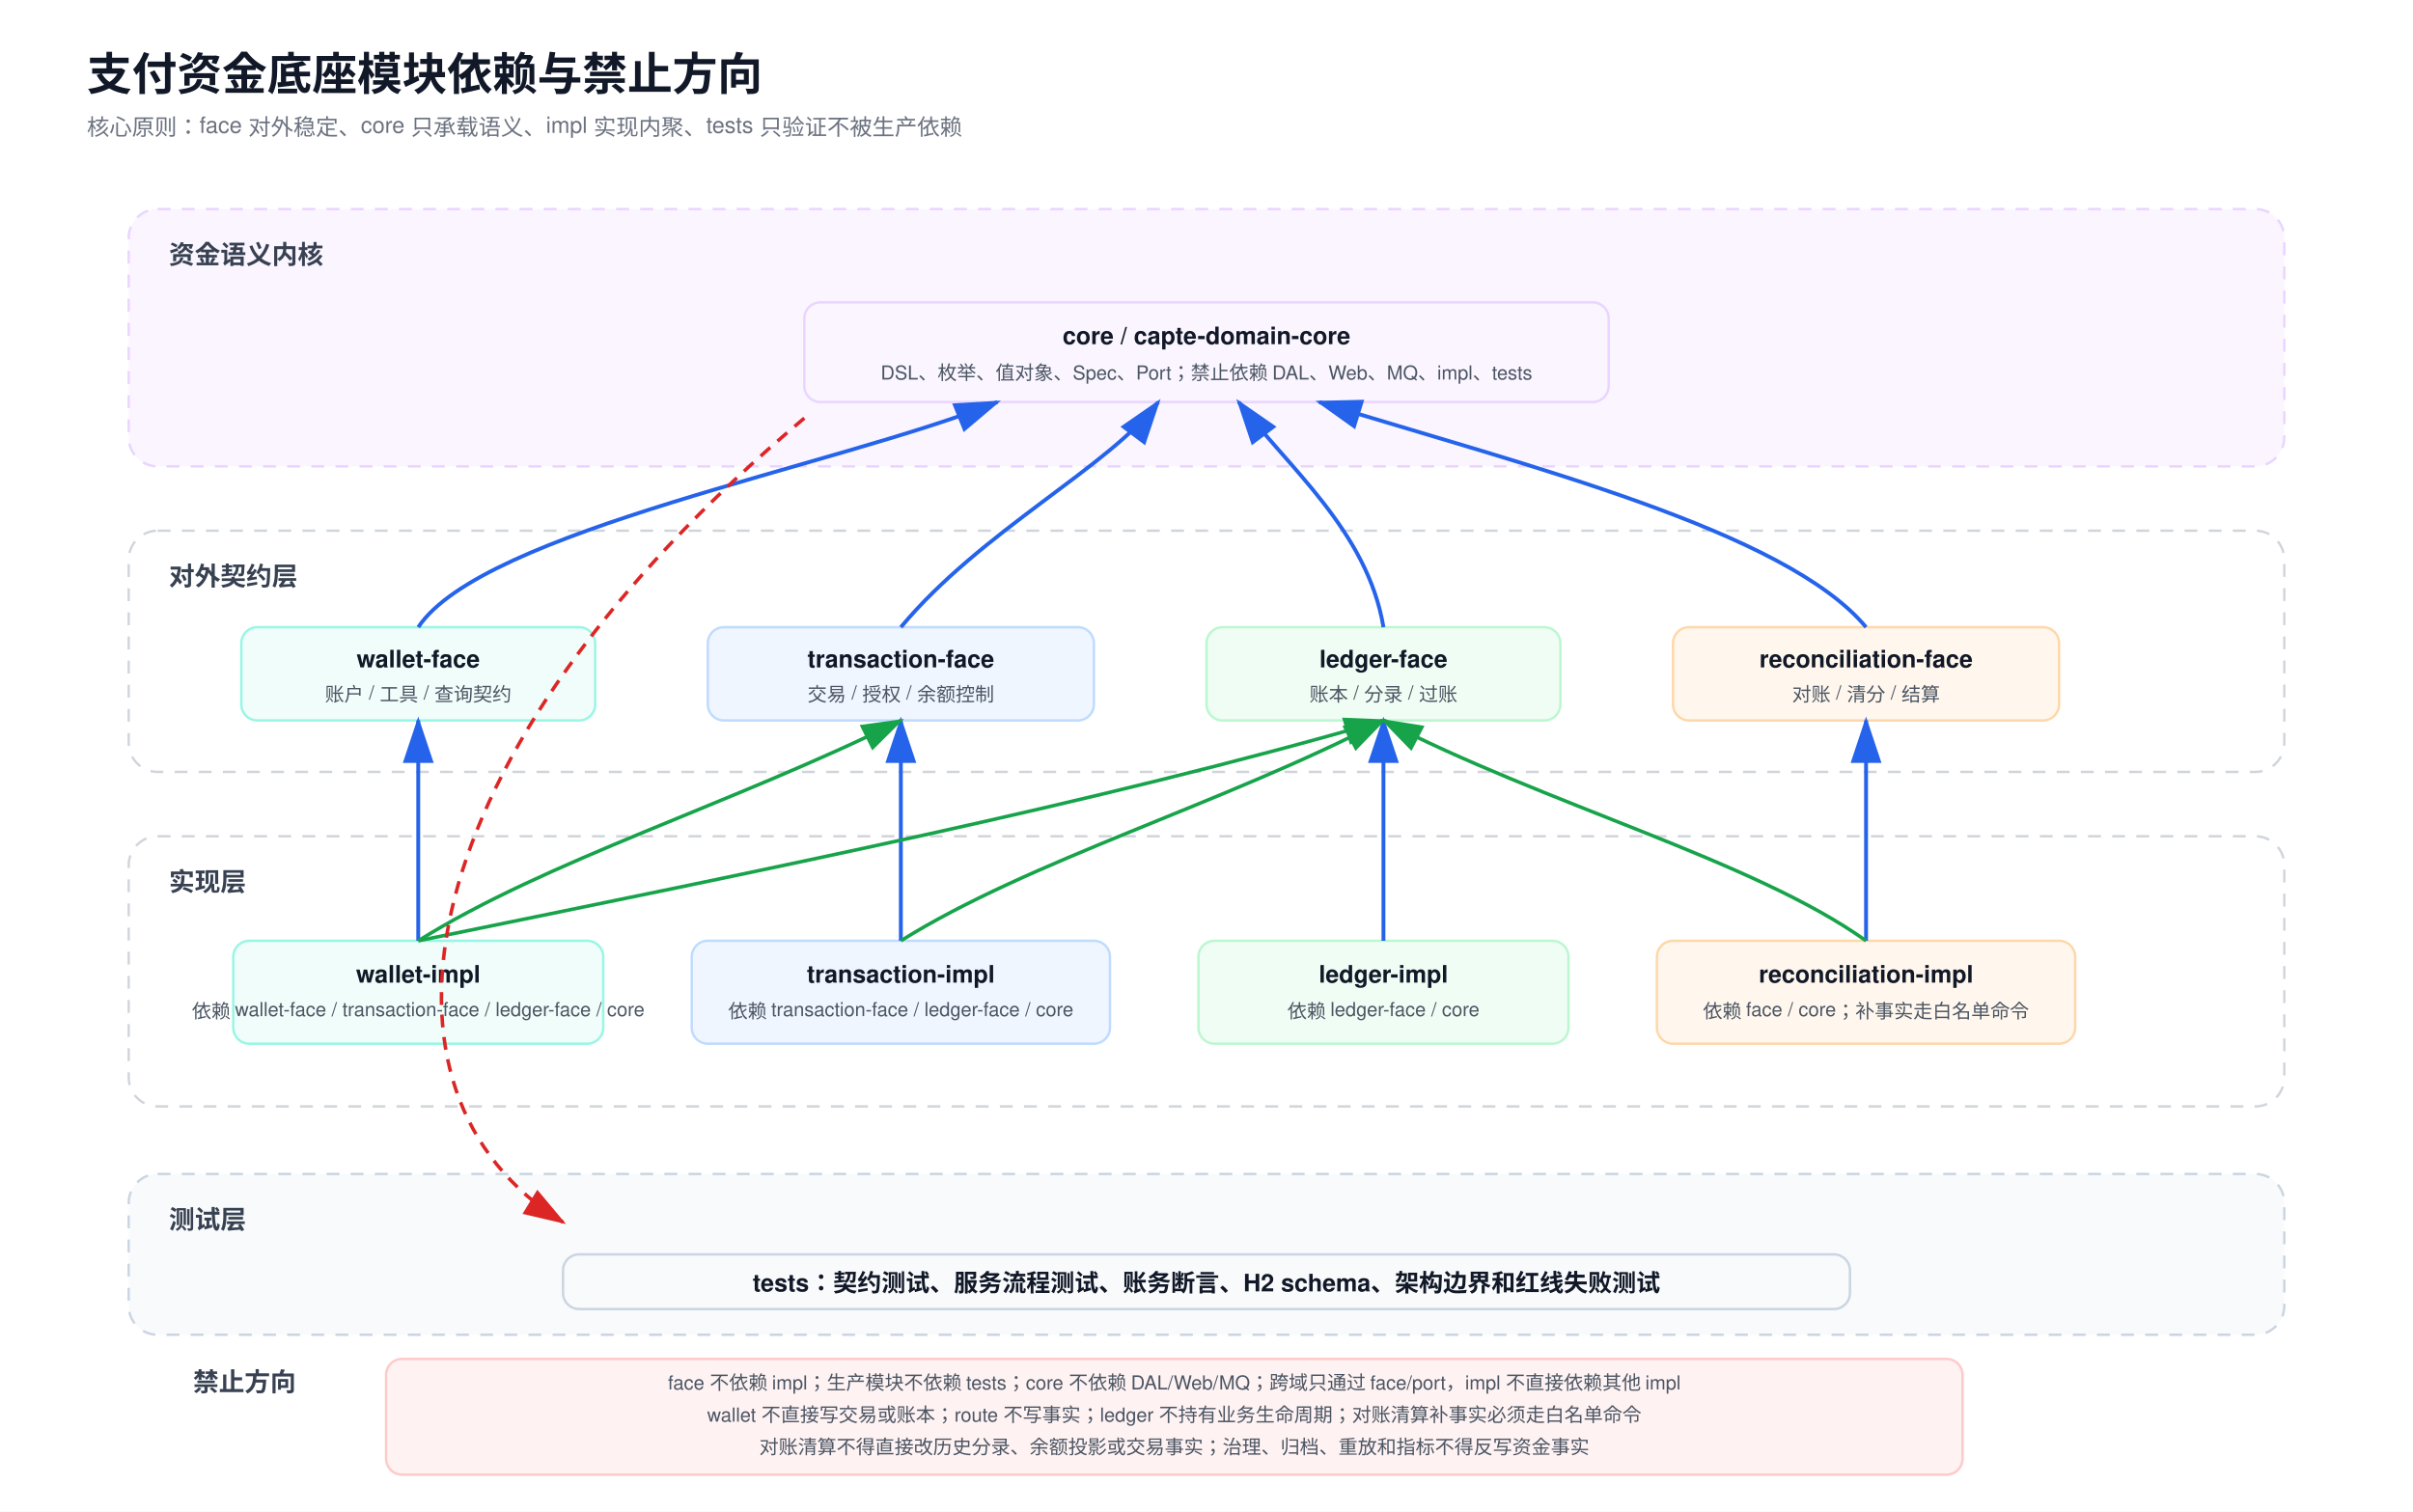
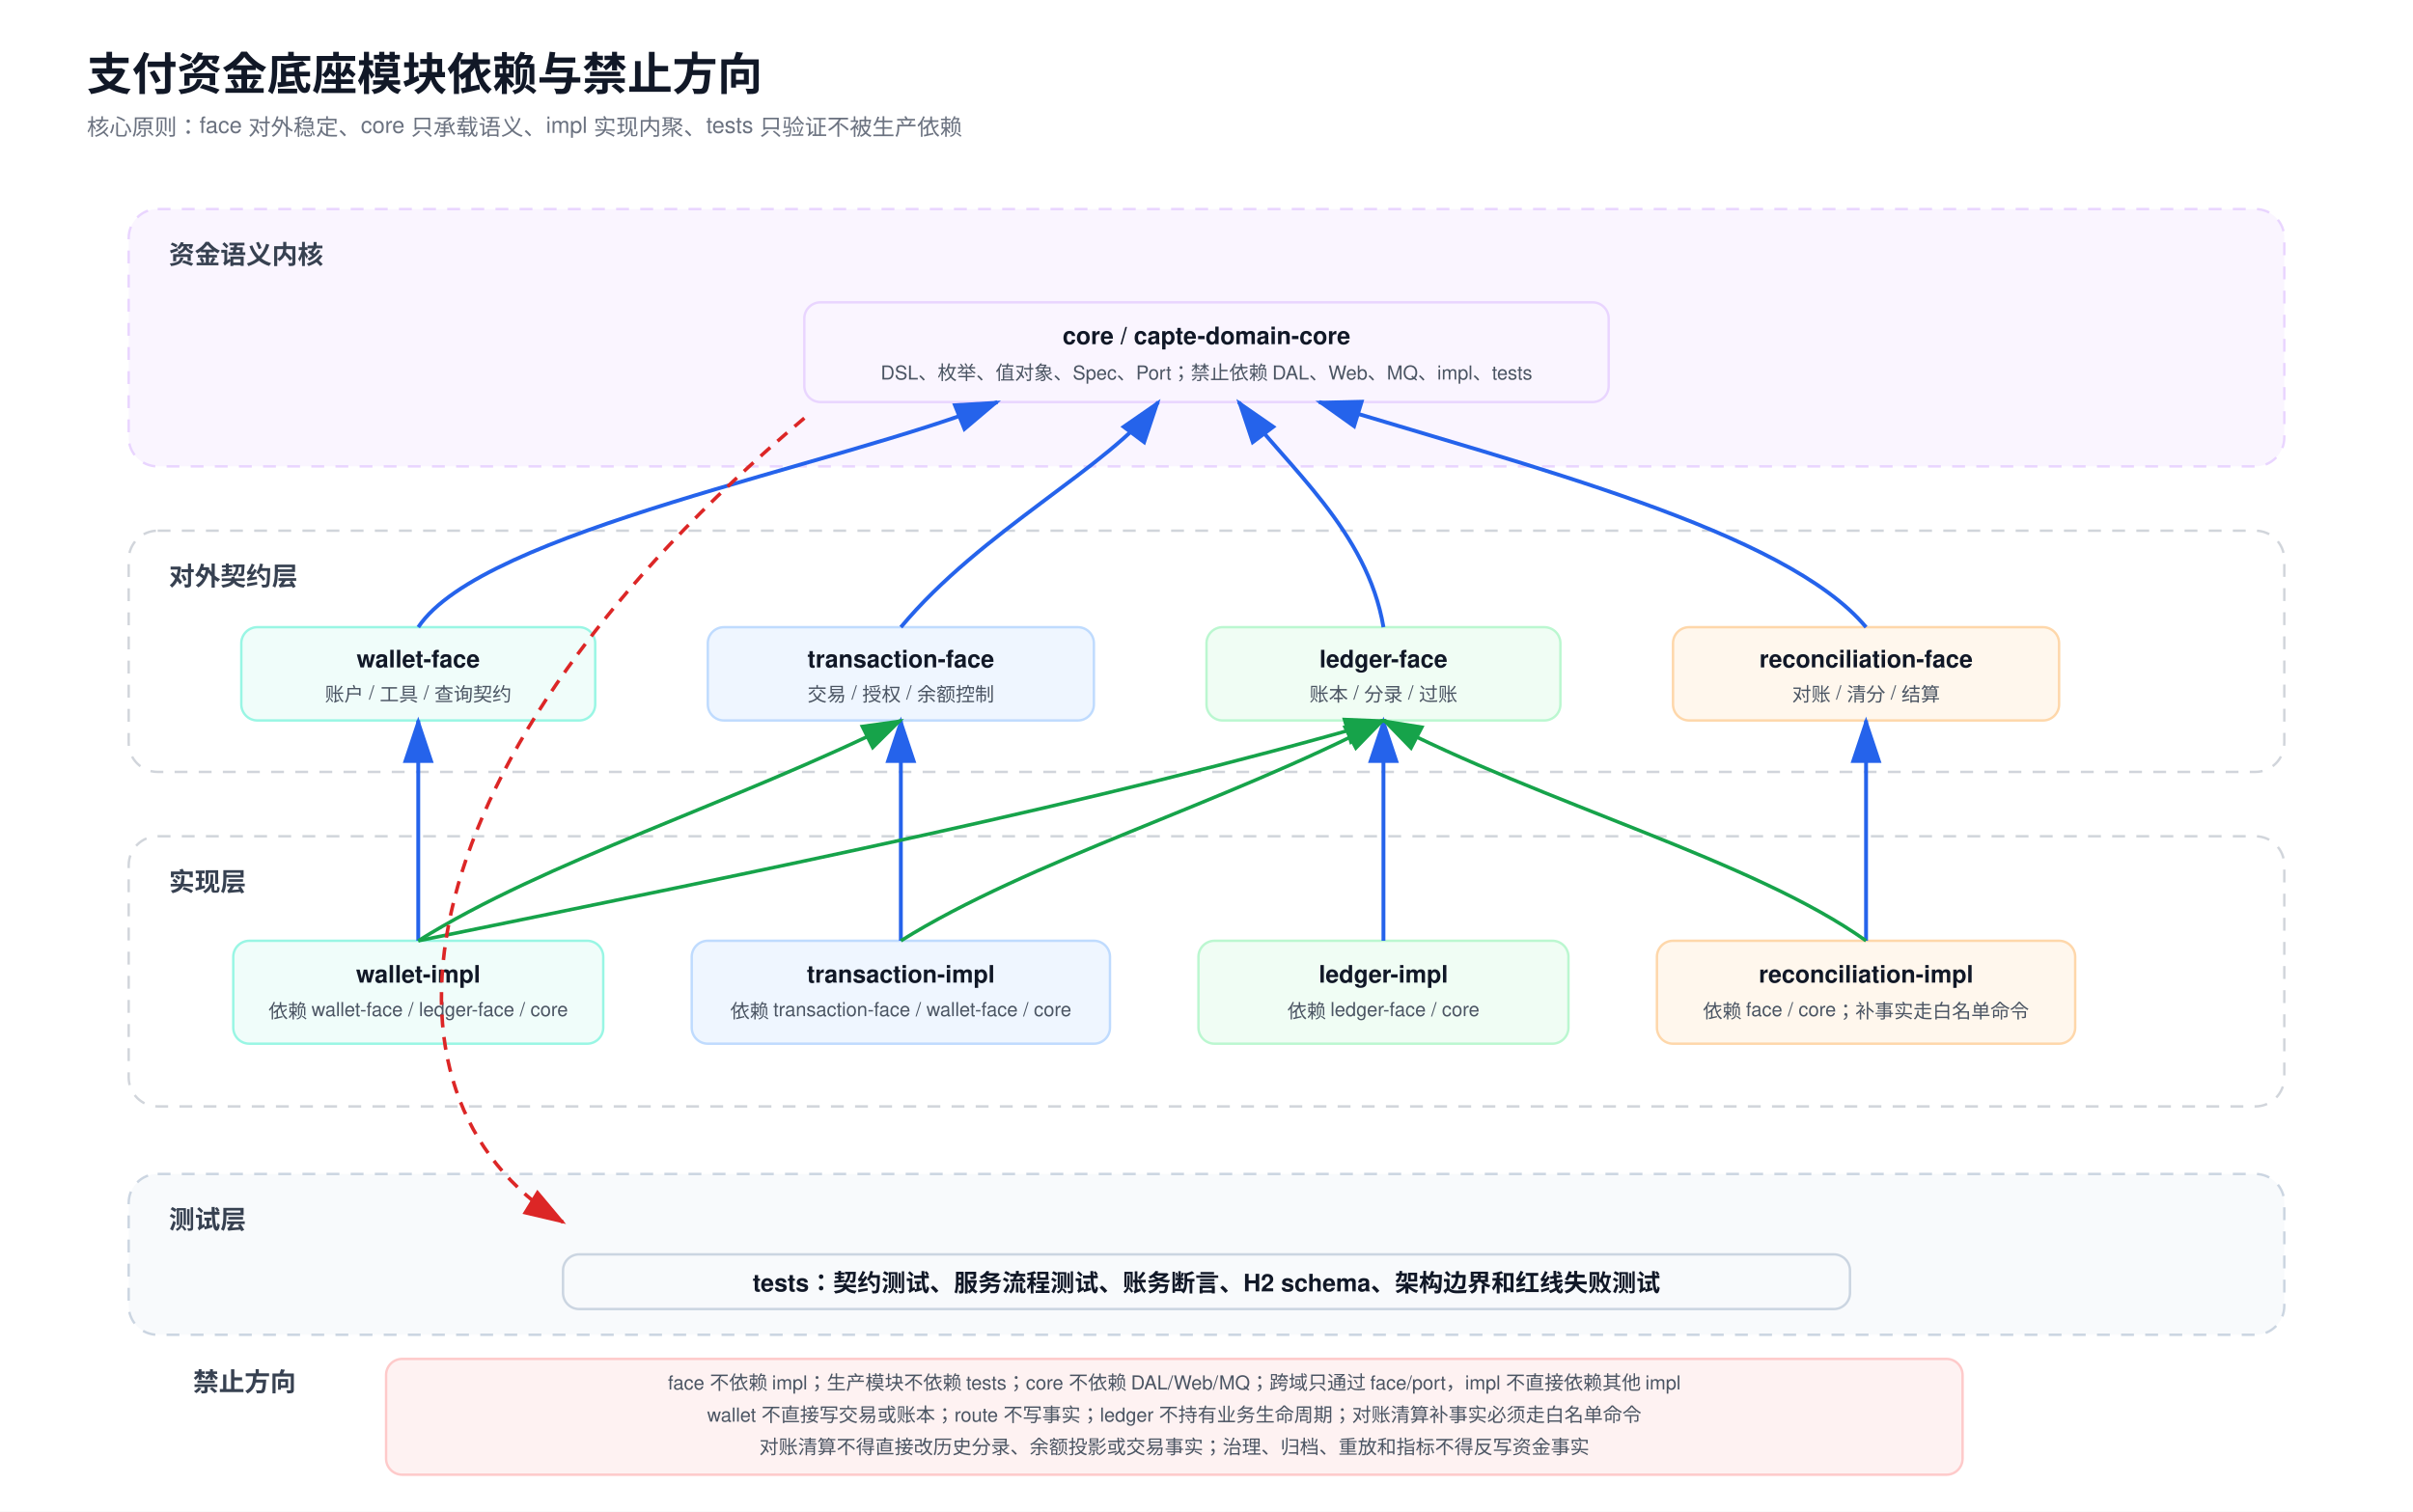
<svg xmlns="http://www.w3.org/2000/svg" viewBox="0 0 1500 940" width="1500" height="940" role="img" aria-labelledby="title desc">
  <style>
    text { font-family: "Helvetica Neue", Helvetica, Arial, "PingFang SC", "Microsoft YaHei", sans-serif; fill: #111827; }
    .title { font-size: 28px; font-weight: 700; }
    .subtitle { font-size: 14px; fill: #6b7280; }
    .box { fill: #ffffff; stroke: #d1d5db; stroke-width: 1.5; rx: 10; ry: 10; }
    .group { fill: #ffffff; stroke: #d1d5db; stroke-width: 1.5; stroke-dasharray: 8 7; rx: 18; ry: 18; }
    .blue { fill: #eff6ff; stroke: #bfdbfe; }
    .green { fill: #f0fdf4; stroke: #bbf7d0; }
    .purple { fill: #faf5ff; stroke: #e9d5ff; }
    .orange { fill: #fff7ed; stroke: #fed7aa; }
    .red { fill: #fef2f2; stroke: #fecaca; }
    .teal { fill: #f0fdfa; stroke: #99f6e4; }
    .gray { fill: #f8fafc; stroke: #cbd5e1; }
    .label { font-size: 15px; font-weight: 700; }
    .sub { font-size: 12px; fill: #4b5563; }
    .section { font-size: 16px; font-weight: 700; fill: #374151; }
    .ok { stroke: #2563eb; stroke-width: 2.4; fill: none; marker-end: url(#arrow-blue); }
    .read { stroke: #16a34a; stroke-width: 2.2; fill: none; marker-end: url(#arrow-green); }
    .bad { stroke: #dc2626; stroke-width: 2.2; fill: none; marker-end: url(#arrow-red); stroke-dasharray: 8 6; }
  </style>
  <defs>
    <marker id="arrow-blue" markerWidth="12" markerHeight="8" refX="11" refY="4" orient="auto">
      <polygon points="0 0, 12 4, 0 8" fill="#2563eb" />
    </marker>
    <marker id="arrow-green" markerWidth="12" markerHeight="8" refX="11" refY="4" orient="auto">
      <polygon points="0 0, 12 4, 0 8" fill="#16a34a" />
    </marker>
    <marker id="arrow-red" markerWidth="12" markerHeight="8" refX="11" refY="4" orient="auto">
      <polygon points="0 0, 12 4, 0 8" fill="#dc2626" />
    </marker>
  </defs>
  <rect width="1500" height="940" fill="#ffffff" />
  <text x="54" y="56" class="title">支付资金底座模块依赖与禁止方向</text>
  <text x="54" y="84" class="subtitle">核心原则：face 对外稳定、core 只承载语义、impl 实现内聚、tests 只验证不被生产依赖</text>
  <rect x="80" y="130" width="1340" height="160" class="group purple" />
  <text x="105" y="164" class="section">资金语义内核</text>
  <rect x="500" y="188" width="500" height="62" class="box purple" />
  <text x="750" y="214" text-anchor="middle" class="label">core / capte-domain-core</text>
  <text x="750" y="236" text-anchor="middle" class="sub">DSL、枚举、值对象、Spec、Port；禁止依赖 DAL、Web、MQ、impl、tests</text>
  <rect x="80" y="330" width="1340" height="150" class="group" />
  <text x="105" y="364" class="section">对外契约层</text>
  <rect x="150" y="390" width="220" height="58" class="box teal" />
  <text x="260" y="415" text-anchor="middle" class="label">wallet-face</text>
  <text x="260" y="436" text-anchor="middle" class="sub">账户 / 工具 / 查询契约</text>
  <rect x="440" y="390" width="240" height="58" class="box blue" />
  <text x="560" y="415" text-anchor="middle" class="label">transaction-face</text>
  <text x="560" y="436" text-anchor="middle" class="sub">交易 / 授权 / 余额控制</text>
  <rect x="750" y="390" width="220" height="58" class="box green" />
  <text x="860" y="415" text-anchor="middle" class="label">ledger-face</text>
  <text x="860" y="436" text-anchor="middle" class="sub">账本 / 分录 / 过账</text>
  <rect x="1040" y="390" width="240" height="58" class="box orange" />
  <text x="1160" y="415" text-anchor="middle" class="label">reconciliation-face</text>
  <text x="1160" y="436" text-anchor="middle" class="sub">对账 / 清分 / 结算</text>
  <rect x="80" y="520" width="1340" height="168" class="group" />
  <text x="105" y="554" class="section">实现层</text>
  <rect x="145" y="585" width="230" height="64" class="box teal" />
  <text x="260" y="611" text-anchor="middle" class="label">wallet-impl</text>
-   <text x="260" y="633" text-anchor="middle" class="sub">依赖 wallet-face / transaction-face / ledger-face / core</text>
+   <text x="260" y="633" text-anchor="middle" class="sub">依赖 wallet-face / ledger-face / core</text>
  <rect x="430" y="585" width="260" height="64" class="box blue" />
  <text x="560" y="611" text-anchor="middle" class="label">transaction-impl</text>
-   <text x="560" y="633" text-anchor="middle" class="sub">依赖 transaction-face / ledger-face / core</text>
+   <text x="560" y="633" text-anchor="middle" class="sub">依赖 transaction-face / wallet-face / core</text>
  <rect x="745" y="585" width="230" height="64" class="box green" />
  <text x="860" y="611" text-anchor="middle" class="label">ledger-impl</text>
  <text x="860" y="633" text-anchor="middle" class="sub">依赖 ledger-face / core</text>
  <rect x="1030" y="585" width="260" height="64" class="box orange" />
  <text x="1160" y="611" text-anchor="middle" class="label">reconciliation-impl</text>
  <text x="1160" y="633" text-anchor="middle" class="sub">依赖 face / core；补事实走白名单命令</text>
  <rect x="80" y="730" width="1340" height="100" class="group gray" />
  <text x="105" y="764" class="section">测试层</text>
  <rect x="350" y="780" width="800" height="34" class="box gray" />
  <text x="750" y="803" text-anchor="middle" class="label">tests：契约测试、服务流程测试、账务断言、H2 schema、架构边界和红线失败测试</text>
  <path d="M 260 390 C 300 330, 520 290, 620 250" class="ok" />
  <path d="M 560 390 C 610 330, 690 290, 720 250" class="ok" />
  <path d="M 860 390 C 850 330, 800 290, 770 250" class="ok" />
  <path d="M 1160 390 C 1110 330, 950 290, 820 250" class="ok" />
  <path d="M 260 585 L 260 448" class="ok" />
  <path d="M 560 585 L 560 448" class="ok" />
  <path d="M 860 585 L 860 448" class="ok" />
  <path d="M 1160 585 L 1160 448" class="ok" />
  <path d="M 260 585 C 340 535, 455 500, 560 448" class="read" />
  <path d="M 260 585 C 480 540, 680 500, 860 448" class="read" />
  <path d="M 560 585 C 640 535, 760 500, 860 448" class="read" />
  <path d="M 1160 585 C 1090 535, 960 500, 860 448" class="read" />
  <path d="M 500 260 C 250 470, 220 680, 350 760" class="bad" />
  <text x="120" y="865" class="section">禁止方向</text>
  <rect x="240" y="845" width="980" height="72" class="box red" />
  <text x="730" y="864" text-anchor="middle" class="sub">face 不依赖 impl；生产模块不依赖 tests；core 不依赖 DAL/Web/MQ；跨域只通过 face/port，impl 不直接依赖其他 impl</text>
  <text x="730" y="884" text-anchor="middle" class="sub">wallet 不直接写交易或账本；route 不写事实；ledger 不持有业务生命周期；对账清算补事实必须走白名单命令</text>
  <text x="730" y="904" text-anchor="middle" class="sub">对账清算不得直接改历史分录、余额投影或交易事实；治理、归档、重放和指标不得反写资金事实</text>
</svg>
